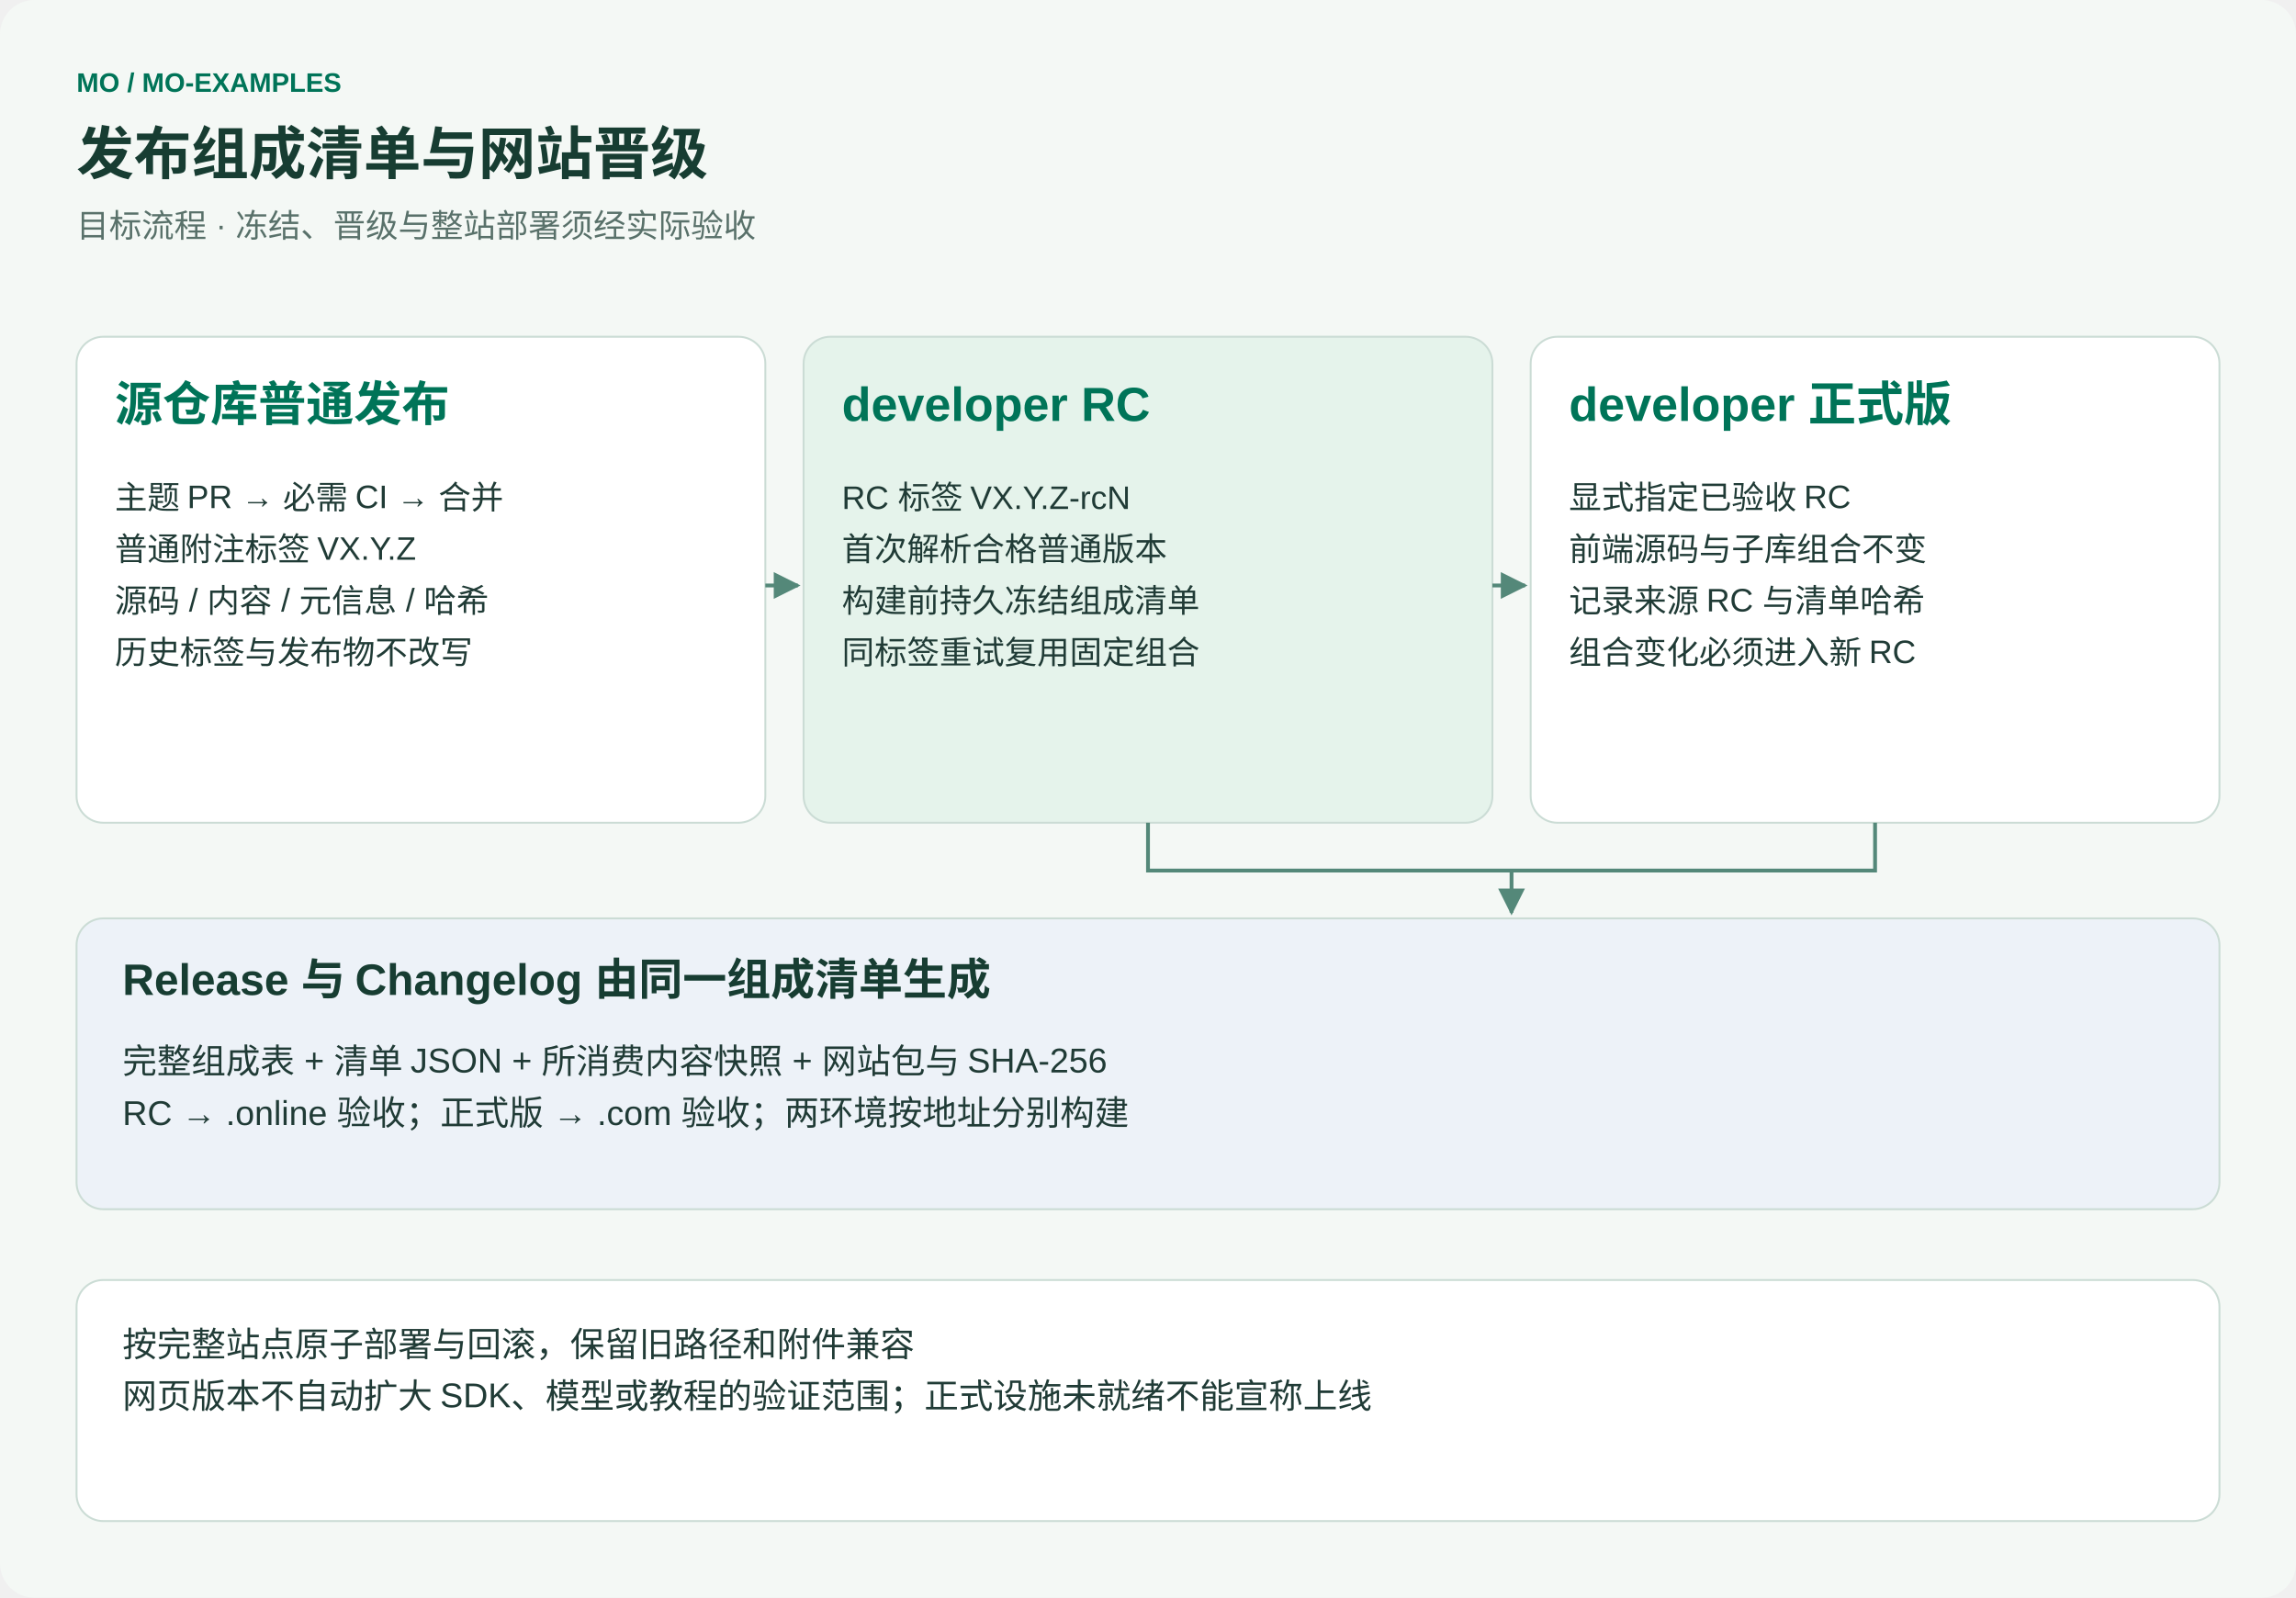
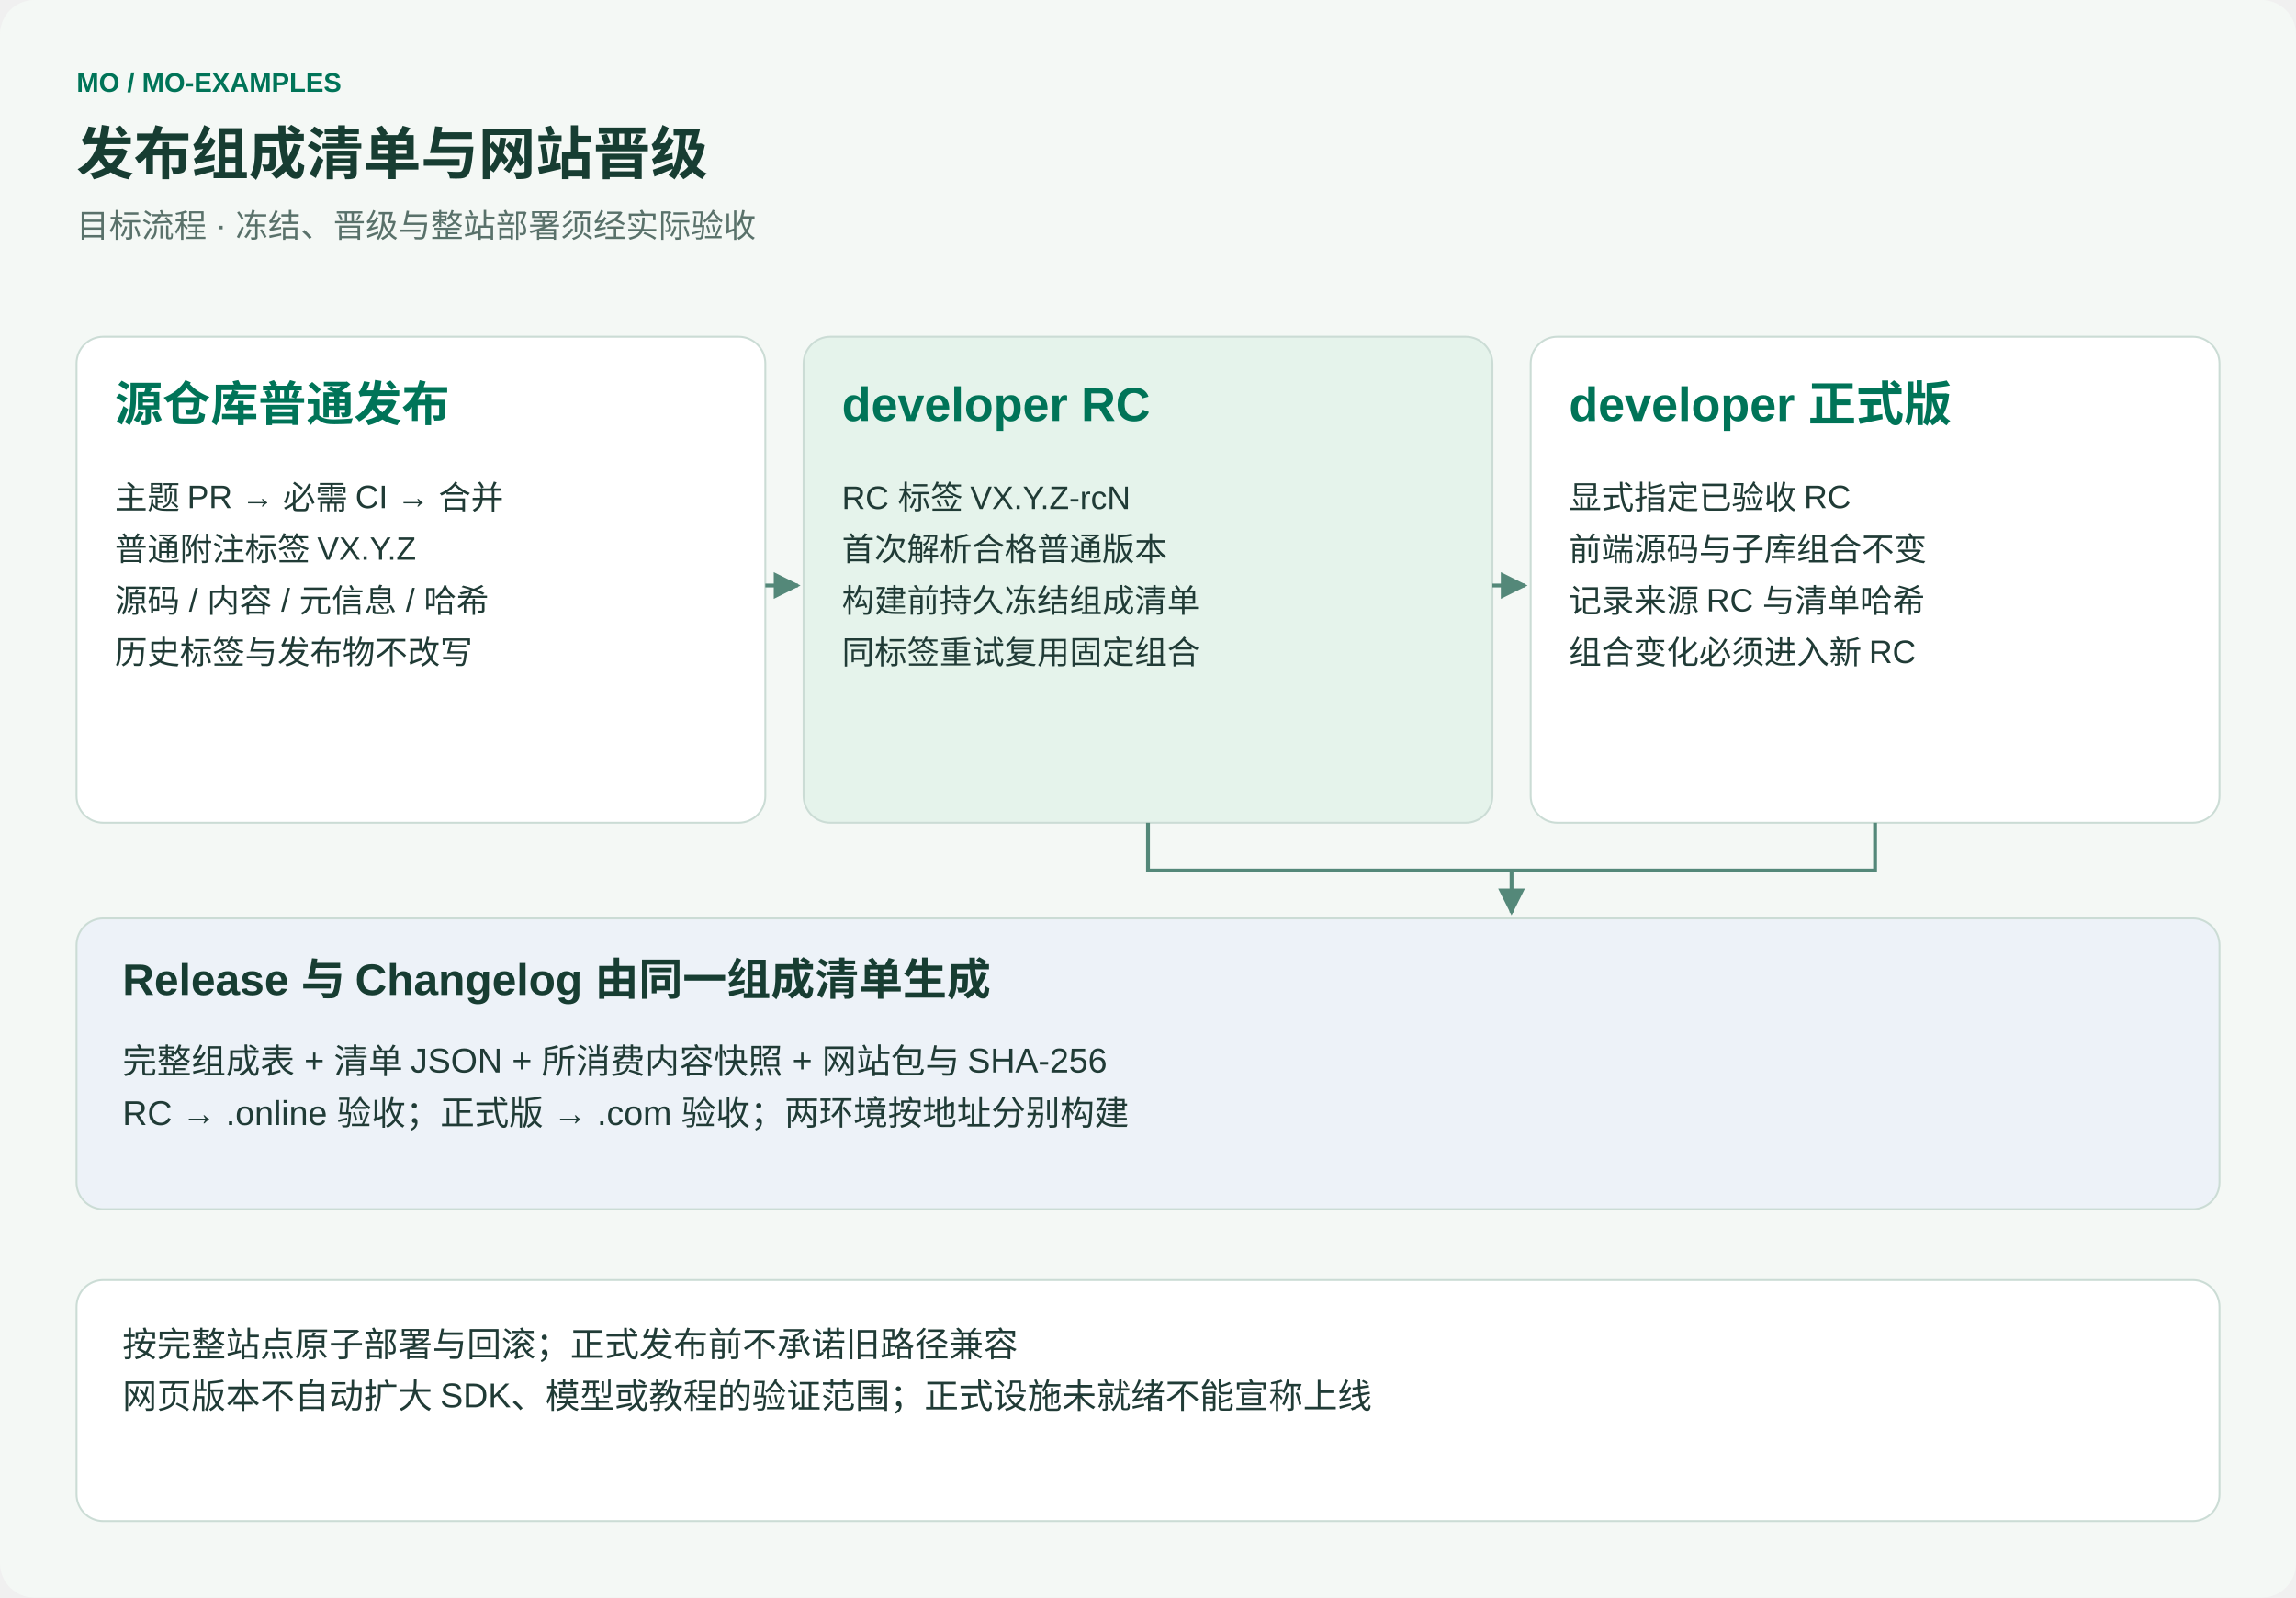
<svg xmlns="http://www.w3.org/2000/svg" viewBox="0 0 1200 835" role="img" aria-labelledby="title desc">
  <defs>
    <marker id="arrow" viewBox="0 0 10 10" refX="9" refY="5" markerWidth="7" markerHeight="7" orient="auto">
      <path d="M0 0 10 5 0 10z" fill="#548879" />
    </marker>
  </defs>
  <rect width="1200" height="835" rx="18" fill="#f4f8f5" />
  <g font-family="Arial, Noto Sans CJK SC, Microsoft YaHei, sans-serif">
    <text x="40" y="48" font-size="14" fill="#007458" font-weight="700">MO / MO-EXAMPLES</text>
    <text x="40" y="91" font-size="30" fill="#173d32" font-weight="700">发布组成清单与网站晋级</text>
    <text x="40" y="124" font-size="17" fill="#59716a" font-weight="400">目标流程 · 冻结、晋级与整站部署须经实际验收</text>
    <rect x="40" y="176" width="360" height="254" rx="14" fill="#fff" stroke="#cbdcd5" />
    <text x="60" y="220" font-size="25" fill="#007458" font-weight="700">源仓库普通发布</text>
    <text x="60" y="266" font-size="17" fill="#203b36" font-weight="400">主题 PR → 必需 CI → 合并</text>
    <text x="60" y="293" font-size="17" fill="#203b36" font-weight="400">普通附注标签 VX.Y.Z</text>
    <text x="60" y="320" font-size="17" fill="#203b36" font-weight="400">源码 / 内容 / 元信息 / 哈希</text>
    <text x="60" y="347" font-size="17" fill="#203b36" font-weight="400">历史标签与发布物不改写</text>
    <path d="M400 306h17" fill="none" stroke="#548879" stroke-width="2" marker-end="url(#arrow)" />
    <rect x="420" y="176" width="360" height="254" rx="14" fill="#e5f3eb" stroke="#cbdcd5" />
    <text x="440" y="220" font-size="25" fill="#007458" font-weight="700">developer RC</text>
    <text x="440" y="266" font-size="17" fill="#203b36" font-weight="400">RC 标签 VX.Y.Z-rcN</text>
    <text x="440" y="293" font-size="17" fill="#203b36" font-weight="400">首次解析合格普通版本</text>
    <text x="440" y="320" font-size="17" fill="#203b36" font-weight="400">构建前持久冻结组成清单</text>
    <text x="440" y="347" font-size="17" fill="#203b36" font-weight="400">同标签重试复用固定组合</text>
    <path d="M780 306h17" fill="none" stroke="#548879" stroke-width="2" marker-end="url(#arrow)" />
    <rect x="800" y="176" width="360" height="254" rx="14" fill="#fff" stroke="#cbdcd5" />
    <text x="820" y="220" font-size="25" fill="#007458" font-weight="700">developer 正式版</text>
    <text x="820" y="266" font-size="17" fill="#203b36" font-weight="400">显式指定已验收 RC</text>
    <text x="820" y="293" font-size="17" fill="#203b36" font-weight="400">前端源码与子库组合不变</text>
    <text x="820" y="320" font-size="17" fill="#203b36" font-weight="400">记录来源 RC 与清单哈希</text>
    <text x="820" y="347" font-size="17" fill="#203b36" font-weight="400">组合变化必须进入新 RC</text>
    <path d="M600 430V455H980V430" fill="none" stroke="#548879" stroke-width="2" />
    <path d="M790 455V477" fill="none" stroke="#548879" stroke-width="2" marker-end="url(#arrow)" />
    <rect x="40" y="480" width="1120" height="152" rx="14" fill="#edf2f8" stroke="#cbdcd5" />
    <text x="64" y="520" font-size="23" fill="#173d32" font-weight="700">Release 与 Changelog 由同一组成清单生成</text>
    <text x="64" y="561" font-size="18" fill="#203b36" font-weight="400">完整组成表 + 清单 JSON + 所消费内容快照 + 网站包与 SHA-256</text>
    <text x="64" y="588" font-size="18" fill="#203b36" font-weight="400">RC → .online 验收；正式版 → .com 验收；两环境按地址分别构建</text>
    <rect x="40" y="669" width="1120" height="126" rx="14" fill="#fff" stroke="#cbdcd5" />
-     <text x="64" y="709" font-size="18" fill="#203b36" font-weight="400">按完整站点原子部署与回滚，保留旧路径和附件兼容</text>
+     <text x="64" y="709" font-size="18" fill="#203b36" font-weight="400">按完整站点原子部署与回滚；正式发布前不承诺旧路径兼容</text>
    <text x="64" y="736" font-size="18" fill="#203b36" font-weight="400">网页版本不自动扩大 SDK、模型或教程的验证范围；正式设施未就绪不能宣称上线</text>
  </g>
</svg>
